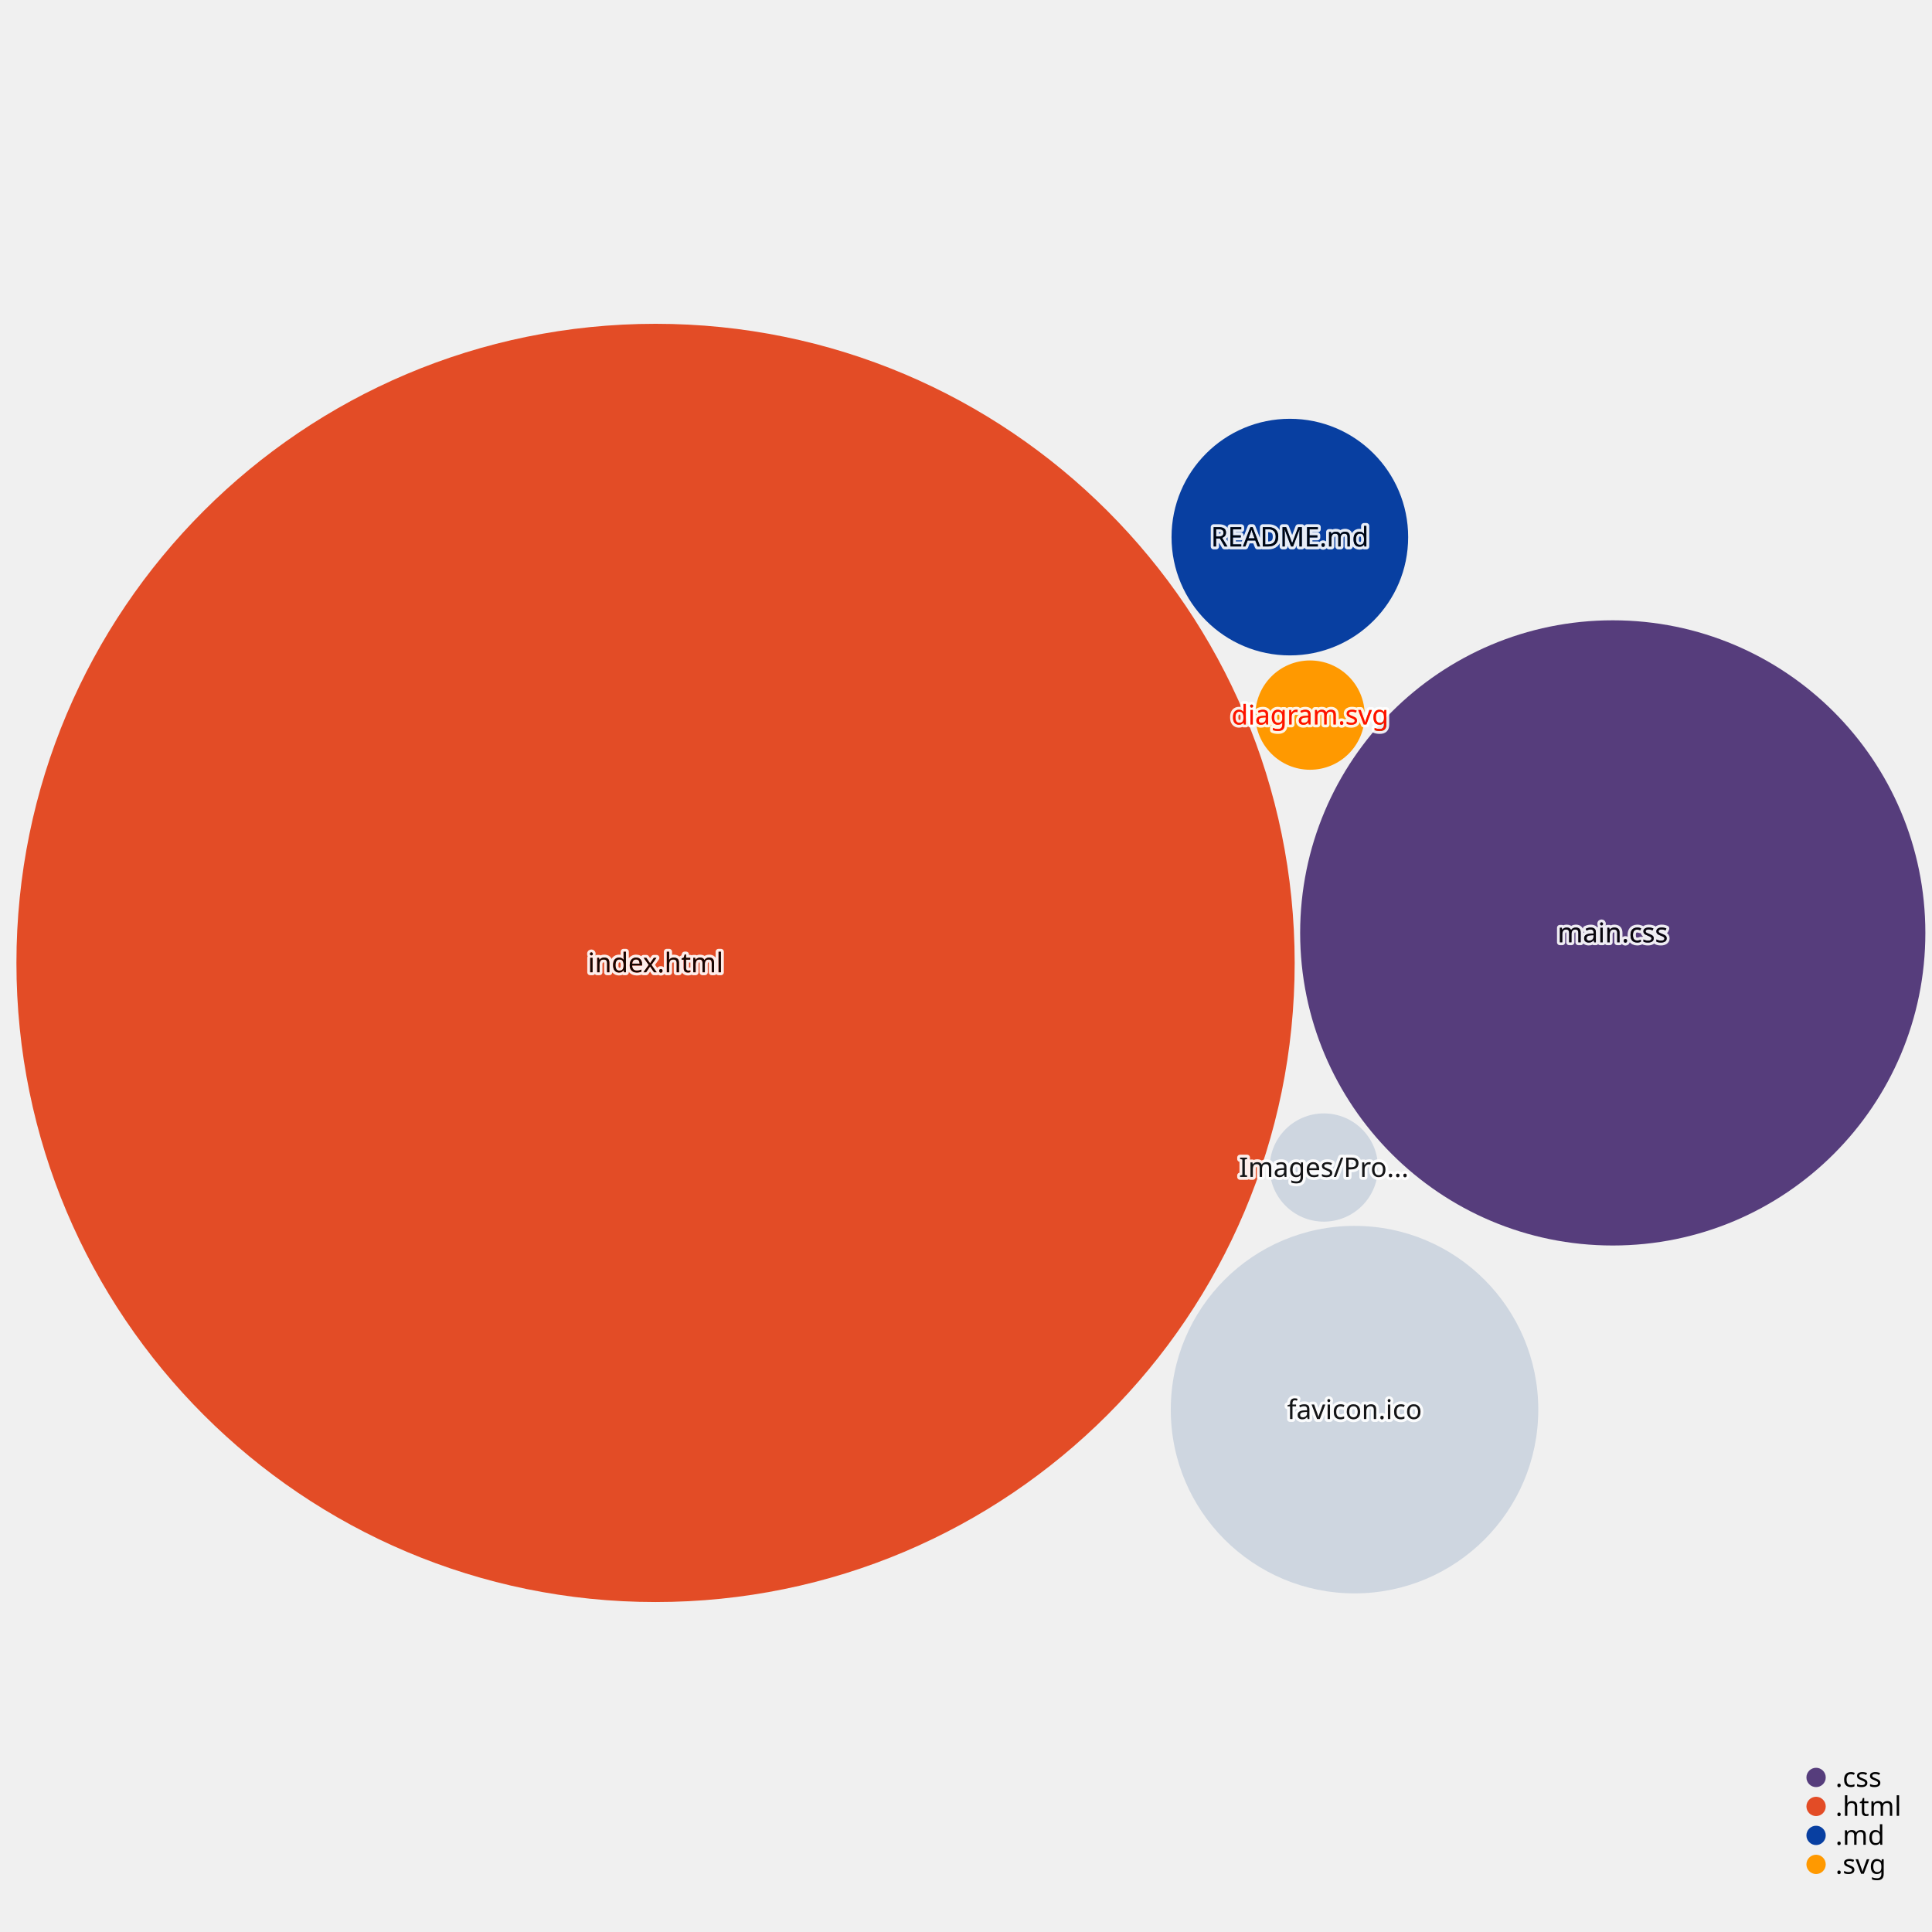
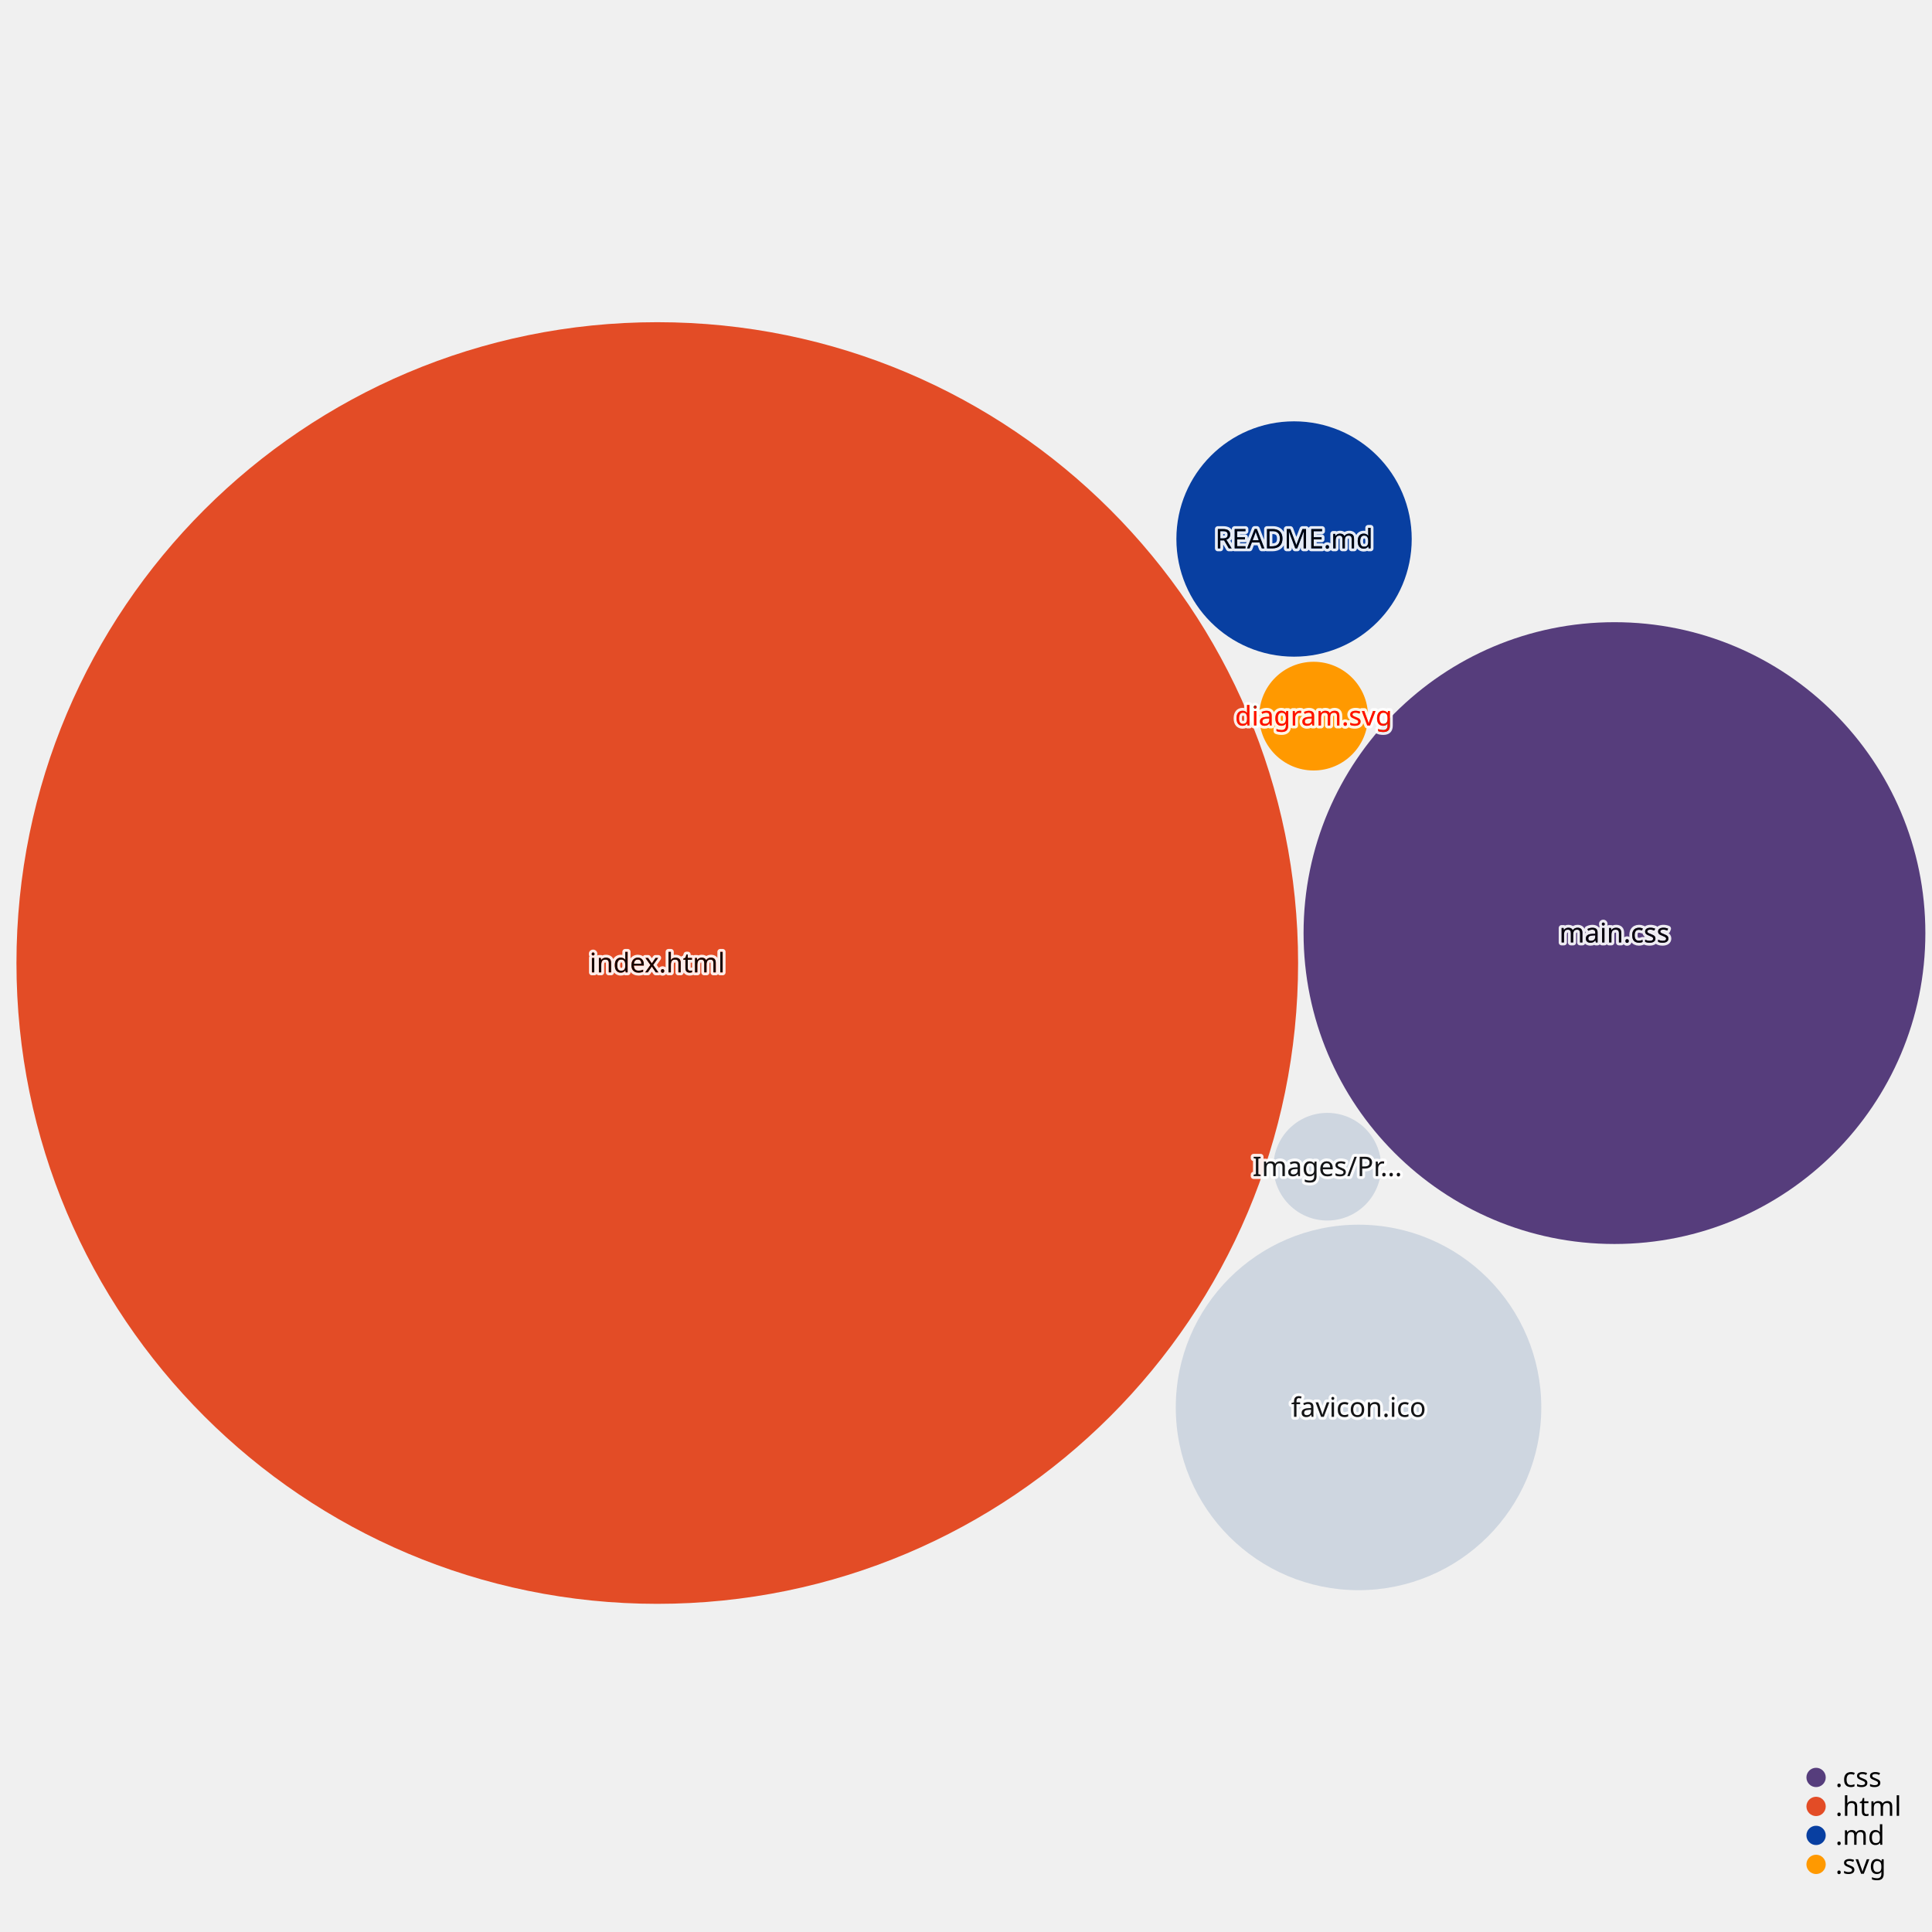
<svg xmlns="http://www.w3.org/2000/svg" width="1000" height="1000" style="background:white;font-family:sans-serif;overflow:visible">
  <defs>
    <filter id="glow" x="-50%" y="-50%" width="200%" height="200%">
      <feGaussianBlur stdDeviation="4" result="coloredBlur" />
      <feMerge>
        <feMergeNode in="coloredBlur" />
        <feMergeNode in="SourceGraphic" />
      </feMerge>
    </filter>
  </defs>
-   <g style="fill:#e34c26;transition:transform 0s ease-out, fill 0.1s ease-out" transform="translate(339.3133, 498.407)">
-     <circle style="transition:all 0.5s ease-out" r="330.809" stroke-width="0" stroke="#374151" />
+   <g style="fill:#e34c26;transition:transform 0s ease-out, fill 0.1s ease-out" transform="translate(340.2063, 498.4555)">
+     <circle style="transition:all 0.5s ease-out" r="331.688" stroke-width="0" stroke="#374151" />
  </g>
-   <g style="fill:#563d7c;transition:transform 0s ease-out, fill 0.1s ease-out" transform="translate(834.7601, 482.8698)">
-     <circle style="transition:all 0.5s ease-out" r="161.802" stroke-width="0" stroke="#374151" />
+   <g style="fill:#563d7c;transition:transform 0s ease-out, fill 0.1s ease-out" transform="translate(835.6457, 482.9653)">
+     <circle style="transition:all 0.5s ease-out" r="160.922" stroke-width="0" stroke="#374151" />
  </g>
-   <g style="fill:#CED6E0;transition:transform 0s ease-out, fill 0.1s ease-out" transform="translate(701.0992, 729.6229)">
-     <circle style="transition:all 0.5s ease-out" r="95.109" stroke-width="0" stroke="#374151" />
+   <g style="fill:#CED6E0;transition:transform 0s ease-out, fill 0.1s ease-out" transform="translate(703.1733, 728.4884)">
+     <circle style="transition:all 0.5s ease-out" r="94.592" stroke-width="0" stroke="#374151" />
  </g>
-   <g style="fill:#083fa1;transition:transform 0s ease-out, fill 0.1s ease-out" transform="translate(667.6237, 278.0009)">
-     <circle style="transition:all 0.5s ease-out" r="61.238" stroke-width="0" stroke="#374151" />
+   <g style="fill:#083fa1;transition:transform 0s ease-out, fill 0.1s ease-out" transform="translate(669.7999, 278.9865)">
+     <circle style="transition:all 0.5s ease-out" r="60.905" stroke-width="0" stroke="#374151" />
  </g>
-   <g style="fill:#ff9900;transition:transform 0s ease-out, fill 0.1s ease-out" transform="translate(678.0743, 370.1361)">
-     <circle style="transition:all 0.5s ease-out" r="28.288" stroke-width="0" stroke="#374151" />
+   <g style="fill:#ff9900;transition:transform 0s ease-out, fill 0.1s ease-out" transform="translate(679.9256, 370.6683)">
+     <circle style="transition:all 0.5s ease-out" r="28.134" stroke-width="0" stroke="#374151" />
  </g>
-   <g style="fill:#CED6E0;transition:transform 0s ease-out, fill 0.1s ease-out" transform="translate(685.209, 604.3081)">
-     <circle style="transition:all 0.5s ease-out" r="28.01" stroke-width="0" stroke="#374151" />
+   <g style="fill:#CED6E0;transition:transform 0s ease-out, fill 0.1s ease-out" transform="translate(687.0078, 603.8837)">
+     <circle style="transition:all 0.5s ease-out" r="27.857" stroke-width="0" stroke="#374151" />
  </g>
-   <g style="fill:#e34c26;transition:transform 0s ease-out" transform="translate(339.3133, 498.407)">
+   <g style="fill:#e34c26;transition:transform 0s ease-out" transform="translate(340.2063, 498.4555)">
    <text style="pointer-events:none;opacity:0.9;font-size:14px;font-weight:500;transition:all 0.5s ease-out" fill="#4B5563" text-anchor="middle" dominant-baseline="middle" stroke="white" stroke-width="3" stroke-linejoin="round">index.html</text>
    <text style="pointer-events:none;opacity:1;font-size:14px;font-weight:500;transition:all 0.5s ease-out" text-anchor="middle" dominant-baseline="middle">index.html</text>
    <text style="pointer-events:none;opacity:0.9;font-size:14px;font-weight:500;mix-blend-mode:color-burn;transition:all 0.5s ease-out" fill="#110101" text-anchor="middle" dominant-baseline="middle">index.html</text>
  </g>
-   <g style="fill:#563d7c;transition:transform 0s ease-out" transform="translate(834.7601, 482.8698)">
+   <g style="fill:#563d7c;transition:transform 0s ease-out" transform="translate(835.6457, 482.9653)">
    <text style="pointer-events:none;opacity:0.9;font-size:14px;font-weight:500;transition:all 0.5s ease-out" fill="#4B5563" text-anchor="middle" dominant-baseline="middle" stroke="white" stroke-width="3" stroke-linejoin="round">main.css</text>
    <text style="pointer-events:none;opacity:1;font-size:14px;font-weight:500;transition:all 0.5s ease-out" text-anchor="middle" dominant-baseline="middle">main.css</text>
    <text style="pointer-events:none;opacity:0.9;font-size:14px;font-weight:500;mix-blend-mode:color-burn;transition:all 0.5s ease-out" fill="#110101" text-anchor="middle" dominant-baseline="middle">main.css</text>
  </g>
-   <g style="fill:#CED6E0;transition:transform 0s ease-out" transform="translate(701.0992, 729.6229)">
+   <g style="fill:#CED6E0;transition:transform 0s ease-out" transform="translate(703.1733, 728.4884)">
    <text style="pointer-events:none;opacity:0.9;font-size:14px;font-weight:500;transition:all 0.5s ease-out" fill="#4B5563" text-anchor="middle" dominant-baseline="middle" stroke="white" stroke-width="3" stroke-linejoin="round">favicon.ico</text>
    <text style="pointer-events:none;opacity:1;font-size:14px;font-weight:500;transition:all 0.5s ease-out" text-anchor="middle" dominant-baseline="middle">favicon.ico</text>
    <text style="pointer-events:none;opacity:0.9;font-size:14px;font-weight:500;mix-blend-mode:color-burn;transition:all 0.5s ease-out" fill="#110101" text-anchor="middle" dominant-baseline="middle">favicon.ico</text>
  </g>
-   <g style="fill:#083fa1;transition:transform 0s ease-out" transform="translate(667.6237, 278.0009)">
+   <g style="fill:#083fa1;transition:transform 0s ease-out" transform="translate(669.7999, 278.9865)">
    <text style="pointer-events:none;opacity:0.9;font-size:14px;font-weight:500;transition:all 0.5s ease-out" fill="#4B5563" text-anchor="middle" dominant-baseline="middle" stroke="white" stroke-width="3" stroke-linejoin="round">README.md</text>
    <text style="pointer-events:none;opacity:1;font-size:14px;font-weight:500;transition:all 0.5s ease-out" text-anchor="middle" dominant-baseline="middle">README.md</text>
    <text style="pointer-events:none;opacity:0.9;font-size:14px;font-weight:500;mix-blend-mode:color-burn;transition:all 0.5s ease-out" fill="#110101" text-anchor="middle" dominant-baseline="middle">README.md</text>
  </g>
-   <g style="fill:#ff9900;transition:transform 0s ease-out" transform="translate(678.0743, 370.1361)">
+   <g style="fill:#ff9900;transition:transform 0s ease-out" transform="translate(679.9256, 370.6683)">
    <text style="pointer-events:none;opacity:0.9;font-size:14px;font-weight:500;transition:all 0.5s ease-out" fill="#4B5563" text-anchor="middle" dominant-baseline="middle" stroke="white" stroke-width="3" stroke-linejoin="round">diagram.svg</text>
    <text style="pointer-events:none;opacity:1;font-size:14px;font-weight:500;transition:all 0.5s ease-out" text-anchor="middle" dominant-baseline="middle">diagram.svg</text>
    <text style="pointer-events:none;opacity:0.9;font-size:14px;font-weight:500;mix-blend-mode:color-burn;transition:all 0.5s ease-out" fill="#110101" text-anchor="middle" dominant-baseline="middle">diagram.svg</text>
  </g>
-   <g style="fill:#CED6E0;transition:transform 0s ease-out" transform="translate(685.209, 604.3081)">
-     <text style="pointer-events:none;opacity:0.9;font-size:14px;font-weight:500;transition:all 0.5s ease-out" fill="#4B5563" text-anchor="middle" dominant-baseline="middle" stroke="white" stroke-width="3" stroke-linejoin="round">Images/Pro...</text>
-     <text style="pointer-events:none;opacity:1;font-size:14px;font-weight:500;transition:all 0.5s ease-out" text-anchor="middle" dominant-baseline="middle">Images/Pro...</text>
-     <text style="pointer-events:none;opacity:0.9;font-size:14px;font-weight:500;mix-blend-mode:color-burn;transition:all 0.5s ease-out" fill="#110101" text-anchor="middle" dominant-baseline="middle">Images/Pro...</text>
+   <g style="fill:#CED6E0;transition:transform 0s ease-out" transform="translate(687.0078, 603.8837)">
+     <text style="pointer-events:none;opacity:0.9;font-size:14px;font-weight:500;transition:all 0.5s ease-out" fill="#4B5563" text-anchor="middle" dominant-baseline="middle" stroke="white" stroke-width="3" stroke-linejoin="round">Images/Pr...</text>
+     <text style="pointer-events:none;opacity:1;font-size:14px;font-weight:500;transition:all 0.5s ease-out" text-anchor="middle" dominant-baseline="middle">Images/Pr...</text>
+     <text style="pointer-events:none;opacity:0.9;font-size:14px;font-weight:500;mix-blend-mode:color-burn;transition:all 0.5s ease-out" fill="#110101" text-anchor="middle" dominant-baseline="middle">Images/Pr...</text>
  </g>
  <g transform="translate(940, 920)">
    <g transform="translate(0, 0)">
      <circle r="5" fill="#563d7c" />
      <text x="10" style="font-size:14px;font-weight:300" dominant-baseline="middle">.css</text>
    </g>
    <g transform="translate(0, 15)">
      <circle r="5" fill="#e34c26" />
      <text x="10" style="font-size:14px;font-weight:300" dominant-baseline="middle">.html</text>
    </g>
    <g transform="translate(0, 30)">
      <circle r="5" fill="#083fa1" />
      <text x="10" style="font-size:14px;font-weight:300" dominant-baseline="middle">.md</text>
    </g>
    <g transform="translate(0, 45)">
      <circle r="5" fill="#ff9900" />
      <text x="10" style="font-size:14px;font-weight:300" dominant-baseline="middle">.svg</text>
    </g>
    <g fill="#9CA3AF" style="font-weight:300;font-style:italic;font-size:12px">each dot sized by file size</g>
  </g>
</svg>
